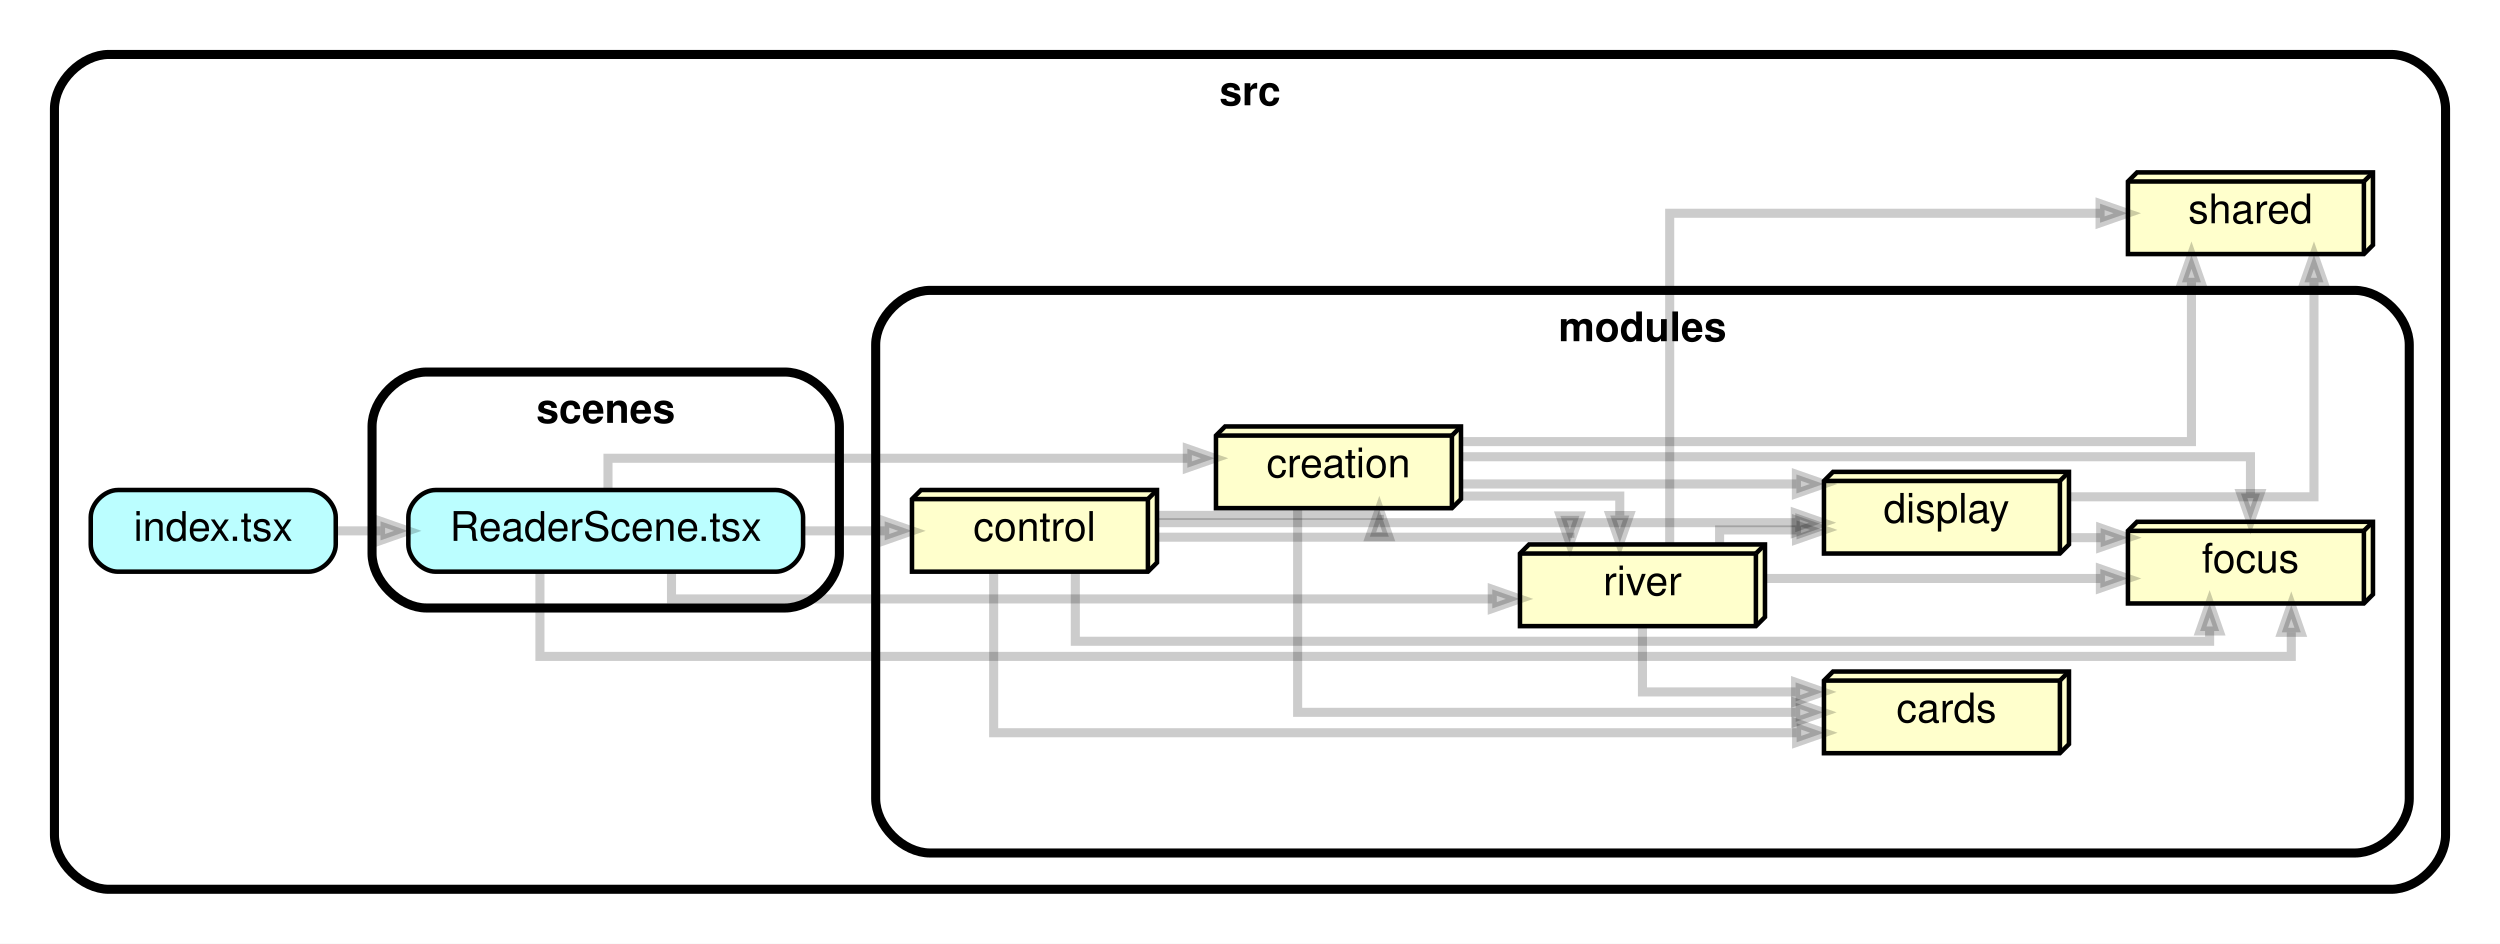
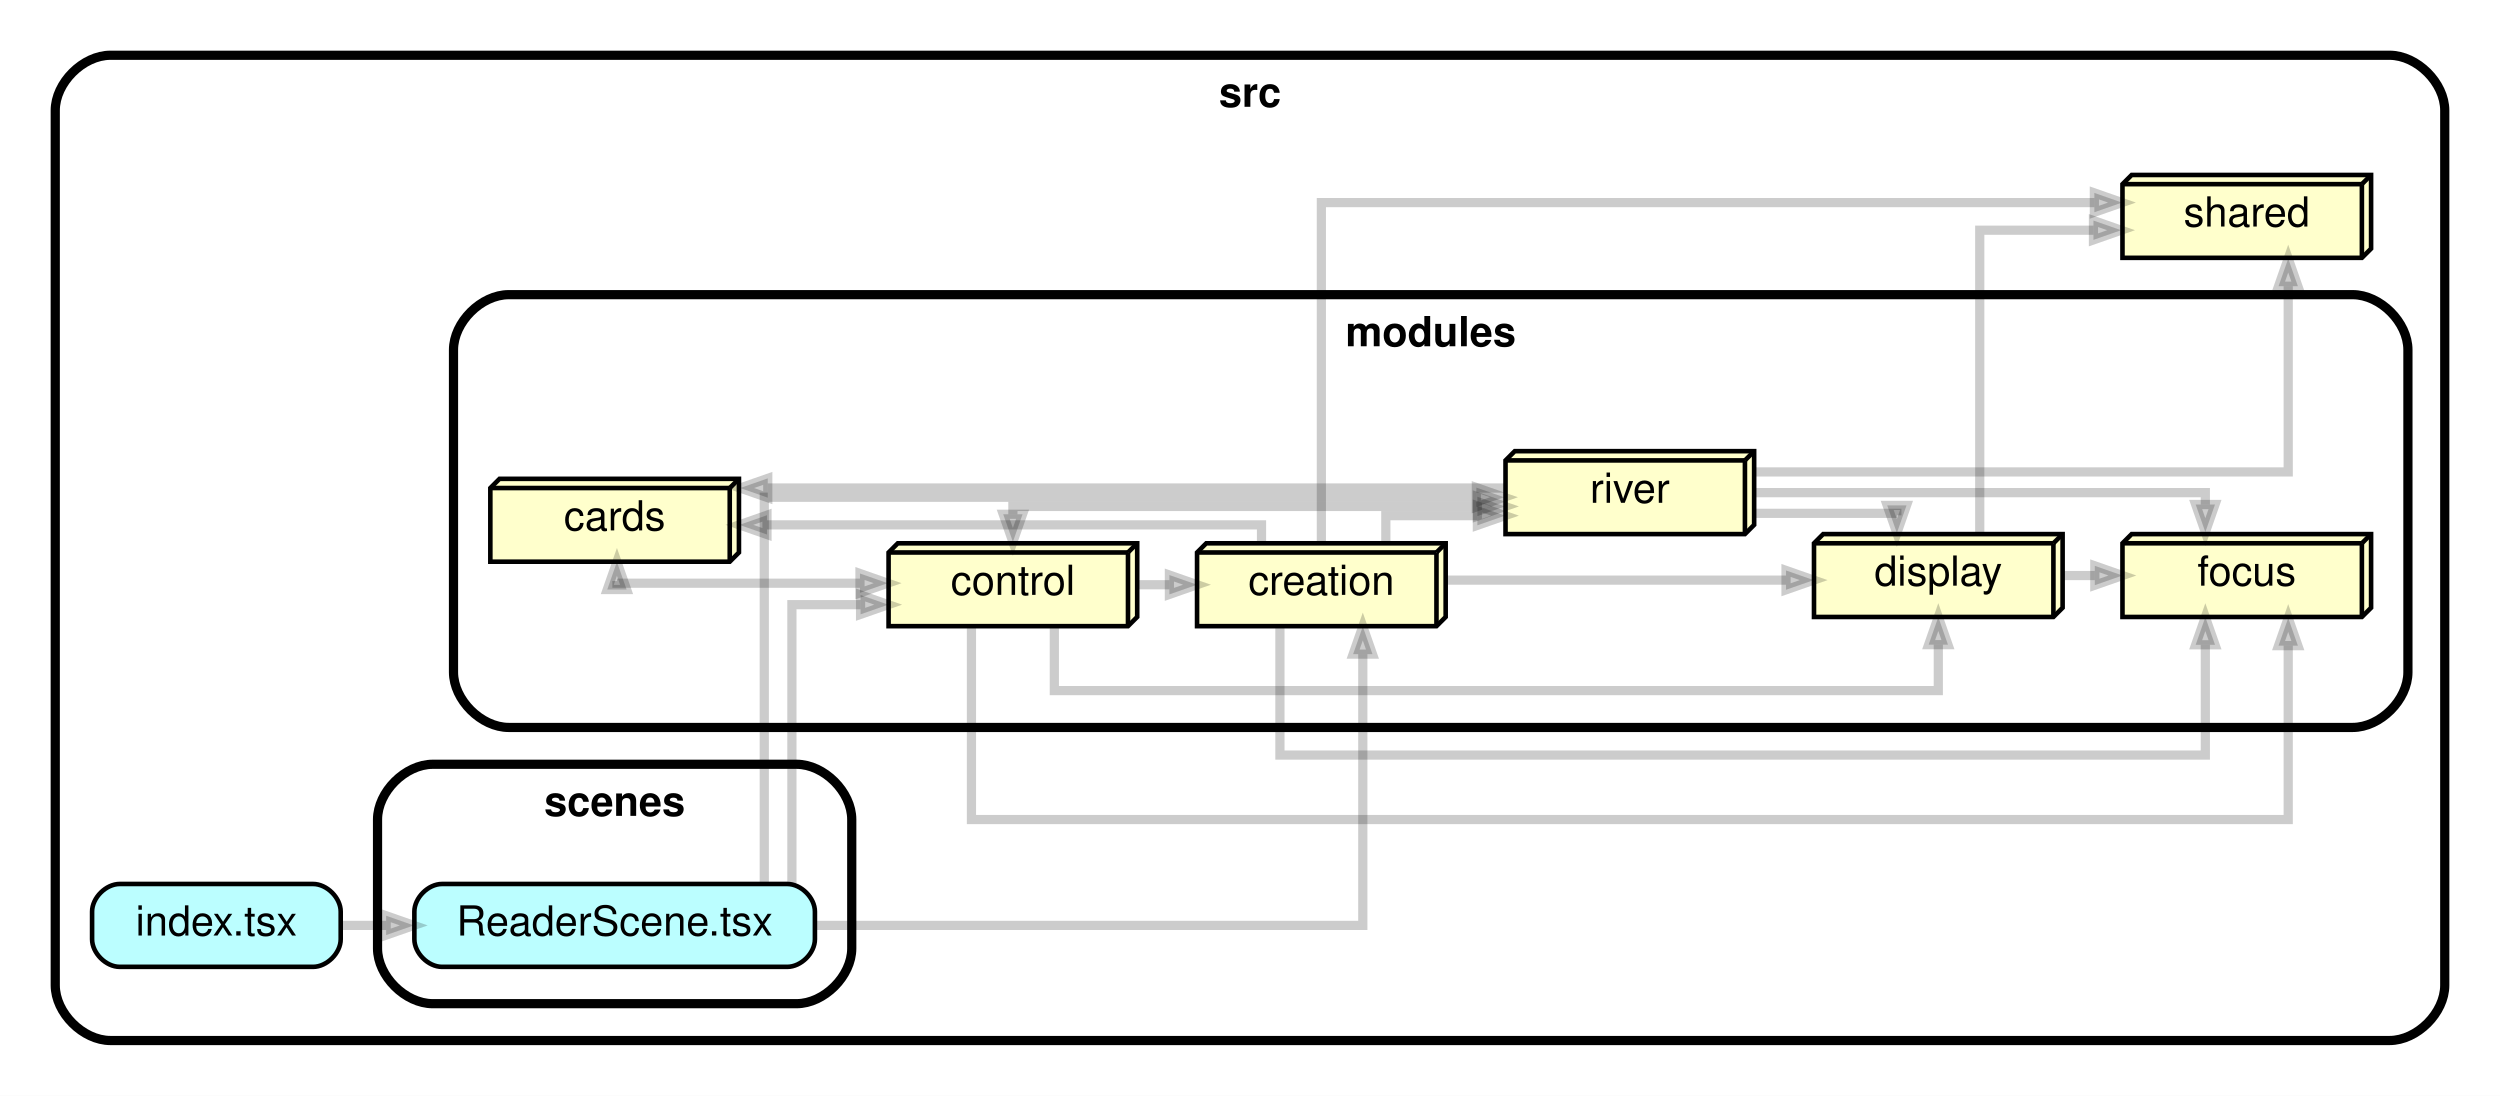
- <svg xmlns="http://www.w3.org/2000/svg" xmlns:xlink="http://www.w3.org/1999/xlink" width="551pt" height="208pt" viewBox="0.00 0.00 551.00 208.00">
-   <g id="graph0" class="graph" transform="scale(1 1) rotate(0) translate(4 204)">
-     <polygon fill="#ffffff" stroke="transparent" points="-4,4 -4,-204 547,-204 547,4 -4,4" />
+ <svg xmlns="http://www.w3.org/2000/svg" xmlns:xlink="http://www.w3.org/1999/xlink" width="543pt" height="238pt" viewBox="0.00 0.00 543.00 238.00">
+   <g id="graph0" class="graph" transform="scale(1 1) rotate(0) translate(4 234)">
+     <polygon fill="#ffffff" stroke="transparent" points="-4,4 -4,-234 539,-234 539,4 -4,4" />
    <g id="clust1" class="cluster">
-       <path fill="#ffffff" stroke="#000000" stroke-width="2" d="M20,-8C20,-8 523,-8 523,-8 529,-8 535,-14 535,-20 535,-20 535,-180 535,-180 535,-186 529,-192 523,-192 523,-192 20,-192 20,-192 14,-192 8,-186 8,-180 8,-180 8,-20 8,-20 8,-14 14,-8 20,-8" />
-       <text text-anchor="middle" x="271.5" y="-180.8" font-family="Helvetica,sans-Serif" font-weight="bold" font-size="9.00" fill="#000000">src</text>
+       <path fill="#ffffff" stroke="#000000" stroke-width="2" d="M20,-8C20,-8 515,-8 515,-8 521,-8 527,-14 527,-20 527,-20 527,-210 527,-210 527,-216 521,-222 515,-222 515,-222 20,-222 20,-222 14,-222 8,-216 8,-210 8,-210 8,-20 8,-20 8,-14 14,-8 20,-8" />
+       <text text-anchor="middle" x="267.5" y="-210.8" font-family="Helvetica,sans-Serif" font-weight="bold" font-size="9.00" fill="#000000">src</text>
    </g>
    <g id="clust2" class="cluster">
-       <path fill="#ffffff" stroke="#000000" stroke-width="2" d="M201,-16C201,-16 515,-16 515,-16 521,-16 527,-22 527,-28 527,-28 527,-128 527,-128 527,-134 521,-140 515,-140 515,-140 201,-140 201,-140 195,-140 189,-134 189,-128 189,-128 189,-28 189,-28 189,-22 195,-16 201,-16" />
-       <text text-anchor="middle" x="358" y="-128.8" font-family="Helvetica,sans-Serif" font-weight="bold" font-size="9.00" fill="#000000">modules</text>
+       <path fill="#ffffff" stroke="#000000" stroke-width="2" d="M106.5,-76C106.5,-76 507,-76 507,-76 513,-76 519,-82 519,-88 519,-88 519,-158 519,-158 519,-164 513,-170 507,-170 507,-170 106.5,-170 106.5,-170 100.5,-170 94.5,-164 94.5,-158 94.5,-158 94.5,-88 94.5,-88 94.5,-82 100.5,-76 106.5,-76" />
+       <text text-anchor="middle" x="306.75" y="-158.8" font-family="Helvetica,sans-Serif" font-weight="bold" font-size="9.00" fill="#000000">modules</text>
    </g>
    <g id="clust3" class="cluster">
-       <path fill="#ffffff" stroke="#000000" stroke-width="2" d="M90,-70C90,-70 169,-70 169,-70 175,-70 181,-76 181,-82 181,-82 181,-110 181,-110 181,-116 175,-122 169,-122 169,-122 90,-122 90,-122 84,-122 78,-116 78,-110 78,-110 78,-82 78,-82 78,-76 84,-70 90,-70" />
-       <text text-anchor="middle" x="129.5" y="-110.8" font-family="Helvetica,sans-Serif" font-weight="bold" font-size="9.00" fill="#000000">scenes</text>
+       <path fill="#ffffff" stroke="#000000" stroke-width="2" d="M90,-16C90,-16 169,-16 169,-16 175,-16 181,-22 181,-28 181,-28 181,-56 181,-56 181,-62 175,-68 169,-68 169,-68 90,-68 90,-68 84,-68 78,-62 78,-56 78,-56 78,-28 78,-28 78,-22 84,-16 90,-16" />
+       <text text-anchor="middle" x="129.5" y="-56.8" font-family="Helvetica,sans-Serif" font-weight="bold" font-size="9.00" fill="#000000">scenes</text>
    </g>
    <g id="node1" class="node">
      <g id="a_node1">
        <a xlink:href="src/index.tsx" xlink:title="index.tsx">
-           <path fill="#bbfeff" stroke="#000000" d="M64,-96C64,-96 22,-96 22,-96 19,-96 16,-93 16,-90 16,-90 16,-84 16,-84 16,-81 19,-78 22,-78 22,-78 64,-78 64,-78 67,-78 70,-81 70,-84 70,-84 70,-90 70,-90 70,-93 67,-96 64,-96" />
-           <text text-anchor="middle" x="43" y="-84.8" font-family="Helvetica,sans-Serif" font-size="9.00" fill="#000000">index.tsx</text>
+           <path fill="#bbfeff" stroke="#000000" d="M64,-42C64,-42 22,-42 22,-42 19,-42 16,-39 16,-36 16,-36 16,-30 16,-30 16,-27 19,-24 22,-24 22,-24 64,-24 64,-24 67,-24 70,-27 70,-30 70,-30 70,-36 70,-36 70,-39 67,-42 64,-42" />
+           <text text-anchor="middle" x="43" y="-30.8" font-family="Helvetica,sans-Serif" font-size="9.00" fill="#000000">index.tsx</text>
        </a>
      </g>
    </g>
    <g id="node2" class="node">
      <g id="a_node2">
        <a xlink:href="src/scenes/ReaderScene.tsx" xlink:title="ReaderScene.tsx">
-           <path fill="#bbfeff" stroke="#000000" d="M167,-96C167,-96 92,-96 92,-96 89,-96 86,-93 86,-90 86,-90 86,-84 86,-84 86,-81 89,-78 92,-78 92,-78 167,-78 167,-78 170,-78 173,-81 173,-84 173,-84 173,-90 173,-90 173,-93 170,-96 167,-96" />
-           <text text-anchor="middle" x="129.5" y="-84.8" font-family="Helvetica,sans-Serif" font-size="9.00" fill="#000000">ReaderScene.tsx</text>
+           <path fill="#bbfeff" stroke="#000000" d="M167,-42C167,-42 92,-42 92,-42 89,-42 86,-39 86,-36 86,-36 86,-30 86,-30 86,-27 89,-24 92,-24 92,-24 167,-24 167,-24 170,-24 173,-27 173,-30 173,-30 173,-36 173,-36 173,-39 170,-42 167,-42" />
+           <text text-anchor="middle" x="129.5" y="-30.8" font-family="Helvetica,sans-Serif" font-size="9.00" fill="#000000">ReaderScene.tsx</text>
        </a>
      </g>
    </g>
    <g id="edge1" class="edge">
-       <path fill="none" stroke="#000000" stroke-width="2" stroke-opacity="0.2" d="M70.369,-87C70.369,-87 79.87,-87 79.87,-87" />
-       <polygon fill="#000000" fill-opacity="0.2" stroke="#000000" stroke-width="2" stroke-opacity="0.2" points="79.87,-89.1 85.87,-87 79.87,-84.9 79.87,-89.1" />
+       <path fill="none" stroke="#000000" stroke-width="2" stroke-opacity="0.2" d="M70.369,-33C70.369,-33 79.87,-33 79.87,-33" />
+       <polygon fill="#000000" fill-opacity="0.2" stroke="#000000" stroke-width="2" stroke-opacity="0.2" points="79.87,-35.1 85.87,-33 79.87,-30.9 79.87,-35.1" />
    </g>
    <g id="node4" class="node">
      <g id="a_node4">
        <a xlink:href="src/modules/control" xlink:title="control">
-           <polygon fill="#ffffcc" stroke="#000000" points="251,-96 199,-96 197,-94 197,-78 249,-78 251,-80 251,-96" />
-           <polyline fill="none" stroke="#000000" points="249,-94 197,-94 " />
-           <polyline fill="none" stroke="#000000" points="249,-94 249,-78 " />
-           <polyline fill="none" stroke="#000000" points="249,-94 251,-96 " />
-           <text text-anchor="middle" x="224" y="-84.8" font-family="Helvetica,sans-Serif" font-size="9.00" fill="#000000">control</text>
-         </a>
-       </g>
-     </g>
-     <g id="edge18" class="edge">
-       <path fill="none" stroke="#000000" stroke-width="2" stroke-opacity="0.2" d="M173.154,-87C173.154,-87 190.987,-87 190.987,-87" />
-       <polygon fill="#000000" fill-opacity="0.2" stroke="#000000" stroke-width="2" stroke-opacity="0.2" points="190.987,-89.1 196.987,-87 190.987,-84.9 190.987,-89.1" />
-     </g>
-     <g id="node5" class="node">
-       <g id="a_node5">
-         <a xlink:href="src/modules/creation" xlink:title="creation">
-           <polygon fill="#ffffcc" stroke="#000000" points="318,-110 266,-110 264,-108 264,-92 316,-92 318,-94 318,-110" />
-           <polyline fill="none" stroke="#000000" points="316,-108 264,-108 " />
-           <polyline fill="none" stroke="#000000" points="316,-108 316,-92 " />
-           <polyline fill="none" stroke="#000000" points="316,-108 318,-110 " />
-           <text text-anchor="middle" x="291" y="-98.8" font-family="Helvetica,sans-Serif" font-size="9.00" fill="#000000">creation</text>
-         </a>
-       </g>
-     </g>
-     <g id="edge19" class="edge">
-       <path fill="none" stroke="#000000" stroke-width="2" stroke-opacity="0.2" d="M130,-96.122C130,-99.715 130,-103 130,-103 130,-103 257.688,-103 257.688,-103" />
-       <polygon fill="#000000" fill-opacity="0.2" stroke="#000000" stroke-width="2" stroke-opacity="0.2" points="257.689,-105.1 263.688,-103 257.688,-100.9 257.689,-105.1" />
-     </g>
-     <g id="node7" class="node">
-       <g id="a_node7">
-         <a xlink:href="src/modules/focus" xlink:title="focus">
-           <polygon fill="#ffffcc" stroke="#000000" points="519,-89 467,-89 465,-87 465,-71 517,-71 519,-73 519,-89" />
-           <polyline fill="none" stroke="#000000" points="517,-87 465,-87 " />
-           <polyline fill="none" stroke="#000000" points="517,-87 517,-71 " />
-           <polyline fill="none" stroke="#000000" points="517,-87 519,-89 " />
-           <text text-anchor="middle" x="492" y="-77.8" font-family="Helvetica,sans-Serif" font-size="9.00" fill="#000000">focus</text>
+           <polygon fill="#ffffcc" stroke="#000000" points="243,-116 191,-116 189,-114 189,-98 241,-98 243,-100 243,-116" />
+           <polyline fill="none" stroke="#000000" points="241,-114 189,-114 " />
+           <polyline fill="none" stroke="#000000" points="241,-114 241,-98 " />
+           <polyline fill="none" stroke="#000000" points="241,-114 243,-116 " />
+           <text text-anchor="middle" x="216" y="-104.8" font-family="Helvetica,sans-Serif" font-size="9.00" fill="#000000">control</text>
        </a>
      </g>
    </g>
    <g id="edge20" class="edge">
-       <path fill="none" stroke="#000000" stroke-width="2" stroke-opacity="0.2" d="M115,-77.941C115,-69.872 115,-59.333 115,-59.333 115,-59.333 501,-59.333 501,-59.333 501,-59.333 501,-64.634 501,-64.634" />
-       <polygon fill="#000000" fill-opacity="0.2" stroke="#000000" stroke-width="2" stroke-opacity="0.2" points="498.9,-64.634 501,-70.634 503.1,-64.634 498.9,-64.634" />
+       <path fill="none" stroke="#000000" stroke-width="2" stroke-opacity="0.2" d="M168,-42.108C168,-60.992 168,-102.667 168,-102.667 168,-102.667 182.914,-102.667 182.914,-102.667" />
+       <polygon fill="#000000" fill-opacity="0.2" stroke="#000000" stroke-width="2" stroke-opacity="0.2" points="182.914,-104.767 188.914,-102.667 182.914,-100.567 182.914,-104.767" />
    </g>
-     <g id="node8" class="node">
-       <g id="a_node8">
+     <g id="node6" class="node">
+       <g id="a_node6">
        <a xlink:href="src/modules/river" xlink:title="river">
-           <polygon fill="#ffffcc" stroke="#000000" points="385,-84 333,-84 331,-82 331,-66 383,-66 385,-68 385,-84" />
-           <polyline fill="none" stroke="#000000" points="383,-82 331,-82 " />
-           <polyline fill="none" stroke="#000000" points="383,-82 383,-66 " />
-           <polyline fill="none" stroke="#000000" points="383,-82 385,-84 " />
-           <text text-anchor="middle" x="358" y="-72.8" font-family="Helvetica,sans-Serif" font-size="9.00" fill="#000000">river</text>
+           <polygon fill="#ffffcc" stroke="#000000" points="377,-136 325,-136 323,-134 323,-118 375,-118 377,-120 377,-136" />
+           <polyline fill="none" stroke="#000000" points="375,-134 323,-134 " />
+           <polyline fill="none" stroke="#000000" points="375,-134 375,-118 " />
+           <polyline fill="none" stroke="#000000" points="375,-134 377,-136 " />
+           <text text-anchor="middle" x="350" y="-124.8" font-family="Helvetica,sans-Serif" font-size="9.00" fill="#000000">river</text>
+         </a>
+       </g>
+     </g>
+     <g id="edge22" class="edge">
+       <path fill="none" stroke="#000000" stroke-width="2" stroke-opacity="0.2" d="M162,-42.257C162,-65.781 162,-126 162,-126 162,-126 316.663,-126 316.663,-126" />
+       <polygon fill="#000000" fill-opacity="0.2" stroke="#000000" stroke-width="2" stroke-opacity="0.2" points="316.663,-128.1 322.663,-126 316.663,-123.9 316.663,-128.1" />
+     </g>
+     <g id="node7" class="node">
+       <g id="a_node7">
+         <a xlink:href="src/modules/creation" xlink:title="creation">
+           <polygon fill="#ffffcc" stroke="#000000" points="310,-116 258,-116 256,-114 256,-98 308,-98 310,-100 310,-116" />
+           <polyline fill="none" stroke="#000000" points="308,-114 256,-114 " />
+           <polyline fill="none" stroke="#000000" points="308,-114 308,-98 " />
+           <polyline fill="none" stroke="#000000" points="308,-114 310,-116 " />
+           <text text-anchor="middle" x="283" y="-104.8" font-family="Helvetica,sans-Serif" font-size="9.00" fill="#000000">creation</text>
        </a>
      </g>
    </g>
    <g id="edge21" class="edge">
-       <path fill="none" stroke="#000000" stroke-width="2" stroke-opacity="0.2" d="M144,-77.757C144,-74.67 144,-72 144,-72 144,-72 324.897,-72 324.897,-72" />
-       <polygon fill="#000000" fill-opacity="0.2" stroke="#000000" stroke-width="2" stroke-opacity="0.2" points="324.897,-74.1 330.897,-72 324.897,-69.9 324.897,-74.1" />
+       <path fill="none" stroke="#000000" stroke-width="2" stroke-opacity="0.2" d="M173.047,-33C221.181,-33 292,-33 292,-33 292,-33 292,-91.926 292,-91.926" />
+       <polygon fill="#000000" fill-opacity="0.2" stroke="#000000" stroke-width="2" stroke-opacity="0.2" points="289.9,-91.926 292,-97.926 294.1,-91.926 289.9,-91.926" />
    </g>
    <g id="node3" class="node">
      <g id="a_node3">
        <a xlink:href="src/modules/cards" xlink:title="cards">
-           <polygon fill="#ffffcc" stroke="#000000" points="452,-56 400,-56 398,-54 398,-38 450,-38 452,-40 452,-56" />
-           <polyline fill="none" stroke="#000000" points="450,-54 398,-54 " />
-           <polyline fill="none" stroke="#000000" points="450,-54 450,-38 " />
-           <polyline fill="none" stroke="#000000" points="450,-54 452,-56 " />
-           <text text-anchor="middle" x="425" y="-44.8" font-family="Helvetica,sans-Serif" font-size="9.00" fill="#000000">cards</text>
+           <polygon fill="#ffffcc" stroke="#000000" points="156.5,-130 104.5,-130 102.5,-128 102.5,-112 154.5,-112 156.5,-114 156.5,-130" />
+           <polyline fill="none" stroke="#000000" points="154.5,-128 102.5,-128 " />
+           <polyline fill="none" stroke="#000000" points="154.5,-128 154.5,-112 " />
+           <polyline fill="none" stroke="#000000" points="154.5,-128 156.5,-130 " />
+           <text text-anchor="middle" x="129.5" y="-118.8" font-family="Helvetica,sans-Serif" font-size="9.00" fill="#000000">cards</text>
        </a>
      </g>
    </g>
-     <g id="edge5" class="edge">
-       <path fill="none" stroke="#000000" stroke-width="2" stroke-opacity="0.2" d="M215,-77.995C215,-64.992 215,-42.5 215,-42.5 215,-42.5 391.976,-42.5 391.976,-42.5" />
-       <polygon fill="#000000" fill-opacity="0.2" stroke="#000000" stroke-width="2" stroke-opacity="0.2" points="391.976,-44.6 397.976,-42.5 391.976,-40.4 391.976,-44.6" />
+     <g id="edge2" class="edge">
+       <path fill="none" stroke="#000000" stroke-width="2" stroke-opacity="0.2" d="M130,-107.796C130,-107.796 130,-107.333 130,-107.333 130,-107.333 182.789,-107.333 182.789,-107.333" />
+       <polygon fill="#000000" fill-opacity="0.2" stroke="#000000" stroke-width="2" stroke-opacity="0.2" points="127.9,-105.96 130,-111.96 132.1,-105.96 127.9,-105.96" />
+       <polygon fill="#000000" fill-opacity="0.2" stroke="#000000" stroke-width="2" stroke-opacity="0.2" points="182.789,-109.433 188.789,-107.333 182.789,-105.233 182.789,-109.433" />
    </g>
-     <g id="edge2" class="edge">
-       <path fill="none" stroke="#000000" stroke-width="2" stroke-opacity="0.2" d="M251.009,-90.4C272.853,-90.4 300,-90.4 300,-90.4 300,-90.4 300,-90.53 300,-90.53" />
-       <polygon fill="#000000" fill-opacity="0.2" stroke="#000000" stroke-width="2" stroke-opacity="0.2" points="297.901,-85.7 300,-91.7 302.101,-85.7 297.901,-85.7" />
-     </g>
-     <g id="node6" class="node">
-       <g id="a_node6">
+     <g id="node5" class="node">
+       <g id="a_node5">
        <a xlink:href="src/modules/display" xlink:title="display">
-           <polygon fill="#ffffcc" stroke="#000000" points="452,-100 400,-100 398,-98 398,-82 450,-82 452,-84 452,-100" />
-           <polyline fill="none" stroke="#000000" points="450,-98 398,-98 " />
-           <polyline fill="none" stroke="#000000" points="450,-98 450,-82 " />
-           <polyline fill="none" stroke="#000000" points="450,-98 452,-100 " />
-           <text text-anchor="middle" x="425" y="-88.8" font-family="Helvetica,sans-Serif" font-size="9.00" fill="#000000">display</text>
+           <polygon fill="#ffffcc" stroke="#000000" points="444,-118 392,-118 390,-116 390,-100 442,-100 444,-102 444,-118" />
+           <polyline fill="none" stroke="#000000" points="442,-116 390,-116 " />
+           <polyline fill="none" stroke="#000000" points="442,-116 442,-100 " />
+           <polyline fill="none" stroke="#000000" points="442,-116 444,-118 " />
+           <text text-anchor="middle" x="417" y="-106.8" font-family="Helvetica,sans-Serif" font-size="9.00" fill="#000000">display</text>
        </a>
      </g>
    </g>
-     <g id="edge3" class="edge">
-       <path fill="none" stroke="#000000" stroke-width="2" stroke-opacity="0.2" d="M251.108,-88.8C251.108,-88.8 391.68,-88.8 391.68,-88.8" />
-       <polygon fill="#000000" fill-opacity="0.2" stroke="#000000" stroke-width="2" stroke-opacity="0.2" points="391.68,-90.9 397.68,-88.8 391.68,-86.7 391.68,-90.9" />
+     <g id="edge4" class="edge">
+       <path fill="none" stroke="#000000" stroke-width="2" stroke-opacity="0.2" d="M225,-97.91C225,-91.481 225,-84 225,-84 225,-84 417,-84 417,-84 417,-84 417,-93.974 417,-93.974" />
+       <polygon fill="#000000" fill-opacity="0.2" stroke="#000000" stroke-width="2" stroke-opacity="0.2" points="414.9,-93.974 417,-99.974 419.1,-93.975 414.9,-93.974" />
    </g>
-     <g id="edge4" class="edge">
-       <path fill="none" stroke="#000000" stroke-width="2" stroke-opacity="0.2" d="M233,-77.939C233,-71.021 233,-62.667 233,-62.667 233,-62.667 483,-62.667 483,-62.667 483,-62.667 483,-64.927 483,-64.927" />
-       <polygon fill="#000000" fill-opacity="0.2" stroke="#000000" stroke-width="2" stroke-opacity="0.2" points="480.9,-64.927 483,-70.927 485.1,-64.927 480.9,-64.927" />
+     <g id="edge5" class="edge">
+       <path fill="none" stroke="#000000" stroke-width="2" stroke-opacity="0.2" d="M216,-122.296C216,-122.296 216,-124 216,-124 216,-124 316.883,-124 316.883,-124" />
+       <polygon fill="#000000" fill-opacity="0.2" stroke="#000000" stroke-width="2" stroke-opacity="0.2" points="218.1,-122.296 216,-116.296 213.9,-122.296 218.1,-122.296" />
+       <polygon fill="#000000" fill-opacity="0.2" stroke="#000000" stroke-width="2" stroke-opacity="0.2" points="316.883,-126.1 322.883,-124 316.883,-121.9 316.883,-126.1" />
    </g>
    <g id="edge6" class="edge">
-       <path fill="none" stroke="#000000" stroke-width="2" stroke-opacity="0.2" d="M251.072,-85.6C285.909,-85.6 342,-85.6 342,-85.6 342,-85.6 342,-85.47 342,-85.47" />
-       <polygon fill="#000000" fill-opacity="0.2" stroke="#000000" stroke-width="2" stroke-opacity="0.2" points="344.101,-90.3 342,-84.3 339.901,-90.3 344.101,-90.3" />
+       <path fill="none" stroke="#000000" stroke-width="2" stroke-opacity="0.2" d="M243.251,-107C243.251,-107 249.99,-107 249.99,-107" />
+       <polygon fill="#000000" fill-opacity="0.2" stroke="#000000" stroke-width="2" stroke-opacity="0.2" points="249.99,-109.1 255.99,-107 249.99,-104.9 249.99,-109.1" />
+     </g>
+     <g id="node8" class="node">
+       <g id="a_node8">
+         <a xlink:href="src/modules/focus" xlink:title="focus">
+           <polygon fill="#ffffcc" stroke="#000000" points="511,-118 459,-118 457,-116 457,-100 509,-100 511,-102 511,-118" />
+           <polyline fill="none" stroke="#000000" points="509,-116 457,-116 " />
+           <polyline fill="none" stroke="#000000" points="509,-116 509,-100 " />
+           <polyline fill="none" stroke="#000000" points="509,-116 511,-118 " />
+           <text text-anchor="middle" x="484" y="-106.8" font-family="Helvetica,sans-Serif" font-size="9.00" fill="#000000">focus</text>
+         </a>
+       </g>
    </g>
    <g id="edge7" class="edge">
-       <path fill="none" stroke="#000000" stroke-width="2" stroke-opacity="0.2" d="M282,-91.594C282,-76.123 282,-47 282,-47 282,-47 391.766,-47 391.766,-47" />
-       <polygon fill="#000000" fill-opacity="0.2" stroke="#000000" stroke-width="2" stroke-opacity="0.2" points="391.766,-49.1 397.766,-47 391.766,-44.9 391.766,-49.1" />
+       <path fill="none" stroke="#000000" stroke-width="2" stroke-opacity="0.2" d="M207,-97.646C207,-82.922 207,-56 207,-56 207,-56 493,-56 493,-56 493,-56 493,-93.768 493,-93.768" />
+       <polygon fill="#000000" fill-opacity="0.2" stroke="#000000" stroke-width="2" stroke-opacity="0.2" points="490.9,-93.768 493,-99.768 495.1,-93.768 490.9,-93.768" />
    </g>
-     <g id="edge8" class="edge">
-       <path fill="none" stroke="#000000" stroke-width="2" stroke-opacity="0.2" d="M318.117,-97.333C318.117,-97.333 391.923,-97.333 391.923,-97.333" />
-       <polygon fill="#000000" fill-opacity="0.2" stroke="#000000" stroke-width="2" stroke-opacity="0.2" points="391.923,-99.433 397.923,-97.333 391.923,-95.233 391.923,-99.433" />
-     </g>
-     <g id="edge9" class="edge">
-       <path fill="none" stroke="#000000" stroke-width="2" stroke-opacity="0.2" d="M318.108,-103.333C372.972,-103.333 492,-103.333 492,-103.333 492,-103.333 492,-95.222 492,-95.222" />
-       <polygon fill="#000000" fill-opacity="0.2" stroke="#000000" stroke-width="2" stroke-opacity="0.2" points="494.1,-95.222 492,-89.222 489.9,-95.222 494.1,-95.222" />
-     </g>
-     <g id="edge10" class="edge">
-       <path fill="none" stroke="#000000" stroke-width="2" stroke-opacity="0.2" d="M318.014,-94.667C334.721,-94.667 353,-94.667 353,-94.667 353,-94.667 353,-90.373 353,-90.373" />
-       <polygon fill="#000000" fill-opacity="0.2" stroke="#000000" stroke-width="2" stroke-opacity="0.2" points="355.1,-90.373 353,-84.373 350.9,-90.373 355.1,-90.373" />
+     <g id="edge14" class="edge">
+       <path fill="none" stroke="#000000" stroke-width="2" stroke-opacity="0.2" d="M444.252,-109C444.252,-109 450.99,-109 450.99,-109" />
+       <polygon fill="#000000" fill-opacity="0.2" stroke="#000000" stroke-width="2" stroke-opacity="0.2" points="450.99,-111.1 456.99,-109 450.99,-106.9 450.99,-111.1" />
    </g>
    <g id="node9" class="node">
      <g id="a_node9">
        <a xlink:href="src/shared" xlink:title="shared">
-           <polygon fill="#ffffcc" stroke="#000000" points="519,-166 467,-166 465,-164 465,-148 517,-148 519,-150 519,-166" />
-           <polyline fill="none" stroke="#000000" points="517,-164 465,-164 " />
-           <polyline fill="none" stroke="#000000" points="517,-164 517,-148 " />
-           <polyline fill="none" stroke="#000000" points="517,-164 519,-166 " />
-           <text text-anchor="middle" x="492" y="-154.8" font-family="Helvetica,sans-Serif" font-size="9.00" fill="#000000">shared</text>
+           <polygon fill="#ffffcc" stroke="#000000" points="511,-196 459,-196 457,-194 457,-178 509,-178 511,-180 511,-196" />
+           <polyline fill="none" stroke="#000000" points="509,-194 457,-194 " />
+           <polyline fill="none" stroke="#000000" points="509,-194 509,-178 " />
+           <polyline fill="none" stroke="#000000" points="509,-194 511,-196 " />
+           <text text-anchor="middle" x="484" y="-184.8" font-family="Helvetica,sans-Serif" font-size="9.00" fill="#000000">shared</text>
        </a>
      </g>
    </g>
+     <g id="edge13" class="edge">
+       <path fill="none" stroke="#000000" stroke-width="2" stroke-opacity="0.2" d="M426,-118.197C426,-138.224 426,-184 426,-184 426,-184 450.698,-184 450.698,-184" />
+       <polygon fill="#000000" fill-opacity="0.2" stroke="#000000" stroke-width="2" stroke-opacity="0.2" points="450.698,-186.1 456.698,-184 450.698,-181.9 450.698,-186.1" />
+     </g>
+     <g id="edge15" class="edge">
+       <path fill="none" stroke="#000000" stroke-width="2" stroke-opacity="0.2" d="M322.962,-128C322.962,-128 162.759,-128 162.759,-128" />
+       <polygon fill="#000000" fill-opacity="0.2" stroke="#000000" stroke-width="2" stroke-opacity="0.2" points="162.759,-125.9 156.759,-128 162.759,-130.1 162.759,-125.9" />
+     </g>
+     <g id="edge16" class="edge">
+       <path fill="none" stroke="#000000" stroke-width="2" stroke-opacity="0.2" d="M377.302,-122.5C392.345,-122.5 408,-122.5 408,-122.5 408,-122.5 408,-122.073 408,-122.073" />
+       <polygon fill="#000000" fill-opacity="0.2" stroke="#000000" stroke-width="2" stroke-opacity="0.2" points="410.1,-124.228 408,-118.228 405.9,-124.229 410.1,-124.228" />
+     </g>
+     <g id="edge17" class="edge">
+       <path fill="none" stroke="#000000" stroke-width="2" stroke-opacity="0.2" d="M377.123,-127C413.887,-127 475,-127 475,-127 475,-127 475,-124.422 475,-124.422" />
+       <polygon fill="#000000" fill-opacity="0.2" stroke="#000000" stroke-width="2" stroke-opacity="0.2" points="477.1,-124.422 475,-118.422 472.9,-124.422 477.1,-124.422" />
+     </g>
+     <g id="edge18" class="edge">
+       <path fill="none" stroke="#000000" stroke-width="2" stroke-opacity="0.2" d="M377.234,-131.5C418.724,-131.5 493,-131.5 493,-131.5 493,-131.5 493,-171.835 493,-171.835" />
+       <polygon fill="#000000" fill-opacity="0.2" stroke="#000000" stroke-width="2" stroke-opacity="0.2" points="490.9,-171.835 493,-177.835 495.1,-171.835 490.9,-171.835" />
+     </g>
+     <g id="edge8" class="edge">
+       <path fill="none" stroke="#000000" stroke-width="2" stroke-opacity="0.2" d="M270,-116.17C270,-118.321 270,-120 270,-120 270,-120 162.59,-120 162.59,-120" />
+       <polygon fill="#000000" fill-opacity="0.2" stroke="#000000" stroke-width="2" stroke-opacity="0.2" points="162.59,-117.9 156.59,-120 162.59,-122.1 162.59,-117.9" />
+     </g>
+     <g id="edge9" class="edge">
+       <path fill="none" stroke="#000000" stroke-width="2" stroke-opacity="0.2" d="M310.117,-108C310.117,-108 383.923,-108 383.923,-108" />
+       <polygon fill="#000000" fill-opacity="0.2" stroke="#000000" stroke-width="2" stroke-opacity="0.2" points="383.923,-110.1 389.923,-108 383.923,-105.9 383.923,-110.1" />
+     </g>
    <g id="edge11" class="edge">
-       <path fill="none" stroke="#000000" stroke-width="2" stroke-opacity="0.2" d="M318.337,-106.667C370.478,-106.667 479,-106.667 479,-106.667 479,-106.667 479,-141.768 479,-141.768" />
-       <polygon fill="#000000" fill-opacity="0.2" stroke="#000000" stroke-width="2" stroke-opacity="0.2" points="476.9,-141.768 479,-147.768 481.1,-141.768 476.9,-141.768" />
+       <path fill="none" stroke="#000000" stroke-width="2" stroke-opacity="0.2" d="M297,-116.243C297,-119.33 297,-122 297,-122 297,-122 316.879,-122 316.879,-122" />
+       <polygon fill="#000000" fill-opacity="0.2" stroke="#000000" stroke-width="2" stroke-opacity="0.2" points="316.879,-124.1 322.879,-122 316.879,-119.9 316.879,-124.1" />
    </g>
-     <g id="edge13" class="edge">
-       <path fill="none" stroke="#000000" stroke-width="2" stroke-opacity="0.2" d="M452.252,-85.5C452.252,-85.5 458.99,-85.5 458.99,-85.5" />
-       <polygon fill="#000000" fill-opacity="0.2" stroke="#000000" stroke-width="2" stroke-opacity="0.2" points="458.99,-87.6 464.99,-85.5 458.99,-83.4 458.99,-87.6" />
+     <g id="edge10" class="edge">
+       <path fill="none" stroke="#000000" stroke-width="2" stroke-opacity="0.2" d="M274,-97.663C274,-86.702 274,-70 274,-70 274,-70 475,-70 475,-70 475,-70 475,-93.955 475,-93.955" />
+       <polygon fill="#000000" fill-opacity="0.2" stroke="#000000" stroke-width="2" stroke-opacity="0.2" points="472.9,-93.955 475,-99.955 477.1,-93.955 472.9,-93.955" />
    </g>
    <g id="edge12" class="edge">
-       <path fill="none" stroke="#000000" stroke-width="2" stroke-opacity="0.2" d="M452.423,-94.5C475.922,-94.5 506,-94.5 506,-94.5 506,-94.5 506,-141.778 506,-141.778" />
-       <polygon fill="#000000" fill-opacity="0.2" stroke="#000000" stroke-width="2" stroke-opacity="0.2" points="503.9,-141.778 506,-147.778 508.1,-141.778 503.9,-141.778" />
-     </g>
-     <g id="edge14" class="edge">
-       <path fill="none" stroke="#000000" stroke-width="2" stroke-opacity="0.2" d="M358,-65.981C358,-59.354 358,-51.5 358,-51.5 358,-51.5 391.748,-51.5 391.748,-51.5" />
-       <polygon fill="#000000" fill-opacity="0.2" stroke="#000000" stroke-width="2" stroke-opacity="0.2" points="391.749,-53.6 397.748,-51.5 391.748,-49.4 391.749,-53.6" />
-     </g>
-     <g id="edge17" class="edge">
-       <path fill="none" stroke="#000000" stroke-width="2" stroke-opacity="0.2" d="M375,-84.121C375,-85.886 375,-87.2 375,-87.2 375,-87.2 391.951,-87.2 391.951,-87.2" />
-       <polygon fill="#000000" fill-opacity="0.2" stroke="#000000" stroke-width="2" stroke-opacity="0.2" points="391.951,-89.3 397.951,-87.2 391.951,-85.1 391.951,-89.3" />
-     </g>
-     <g id="edge15" class="edge">
-       <path fill="none" stroke="#000000" stroke-width="2" stroke-opacity="0.2" d="M385.117,-76.5C385.117,-76.5 458.923,-76.5 458.923,-76.5" />
-       <polygon fill="#000000" fill-opacity="0.2" stroke="#000000" stroke-width="2" stroke-opacity="0.2" points="458.923,-78.6 464.923,-76.5 458.923,-74.4 458.923,-78.6" />
-     </g>
-     <g id="edge16" class="edge">
-       <path fill="none" stroke="#000000" stroke-width="2" stroke-opacity="0.2" d="M364,-84.089C364,-105.438 364,-157 364,-157 364,-157 458.854,-157 458.854,-157" />
-       <polygon fill="#000000" fill-opacity="0.2" stroke="#000000" stroke-width="2" stroke-opacity="0.2" points="458.854,-159.1 464.854,-157 458.854,-154.9 458.854,-159.1" />
+       <path fill="none" stroke="#000000" stroke-width="2" stroke-opacity="0.2" d="M283,-116.2C283,-137.81 283,-190 283,-190 283,-190 450.892,-190 450.892,-190" />
+       <polygon fill="#000000" fill-opacity="0.2" stroke="#000000" stroke-width="2" stroke-opacity="0.2" points="450.892,-192.1 456.892,-190 450.892,-187.9 450.892,-192.1" />
    </g>
  </g>
</svg>
